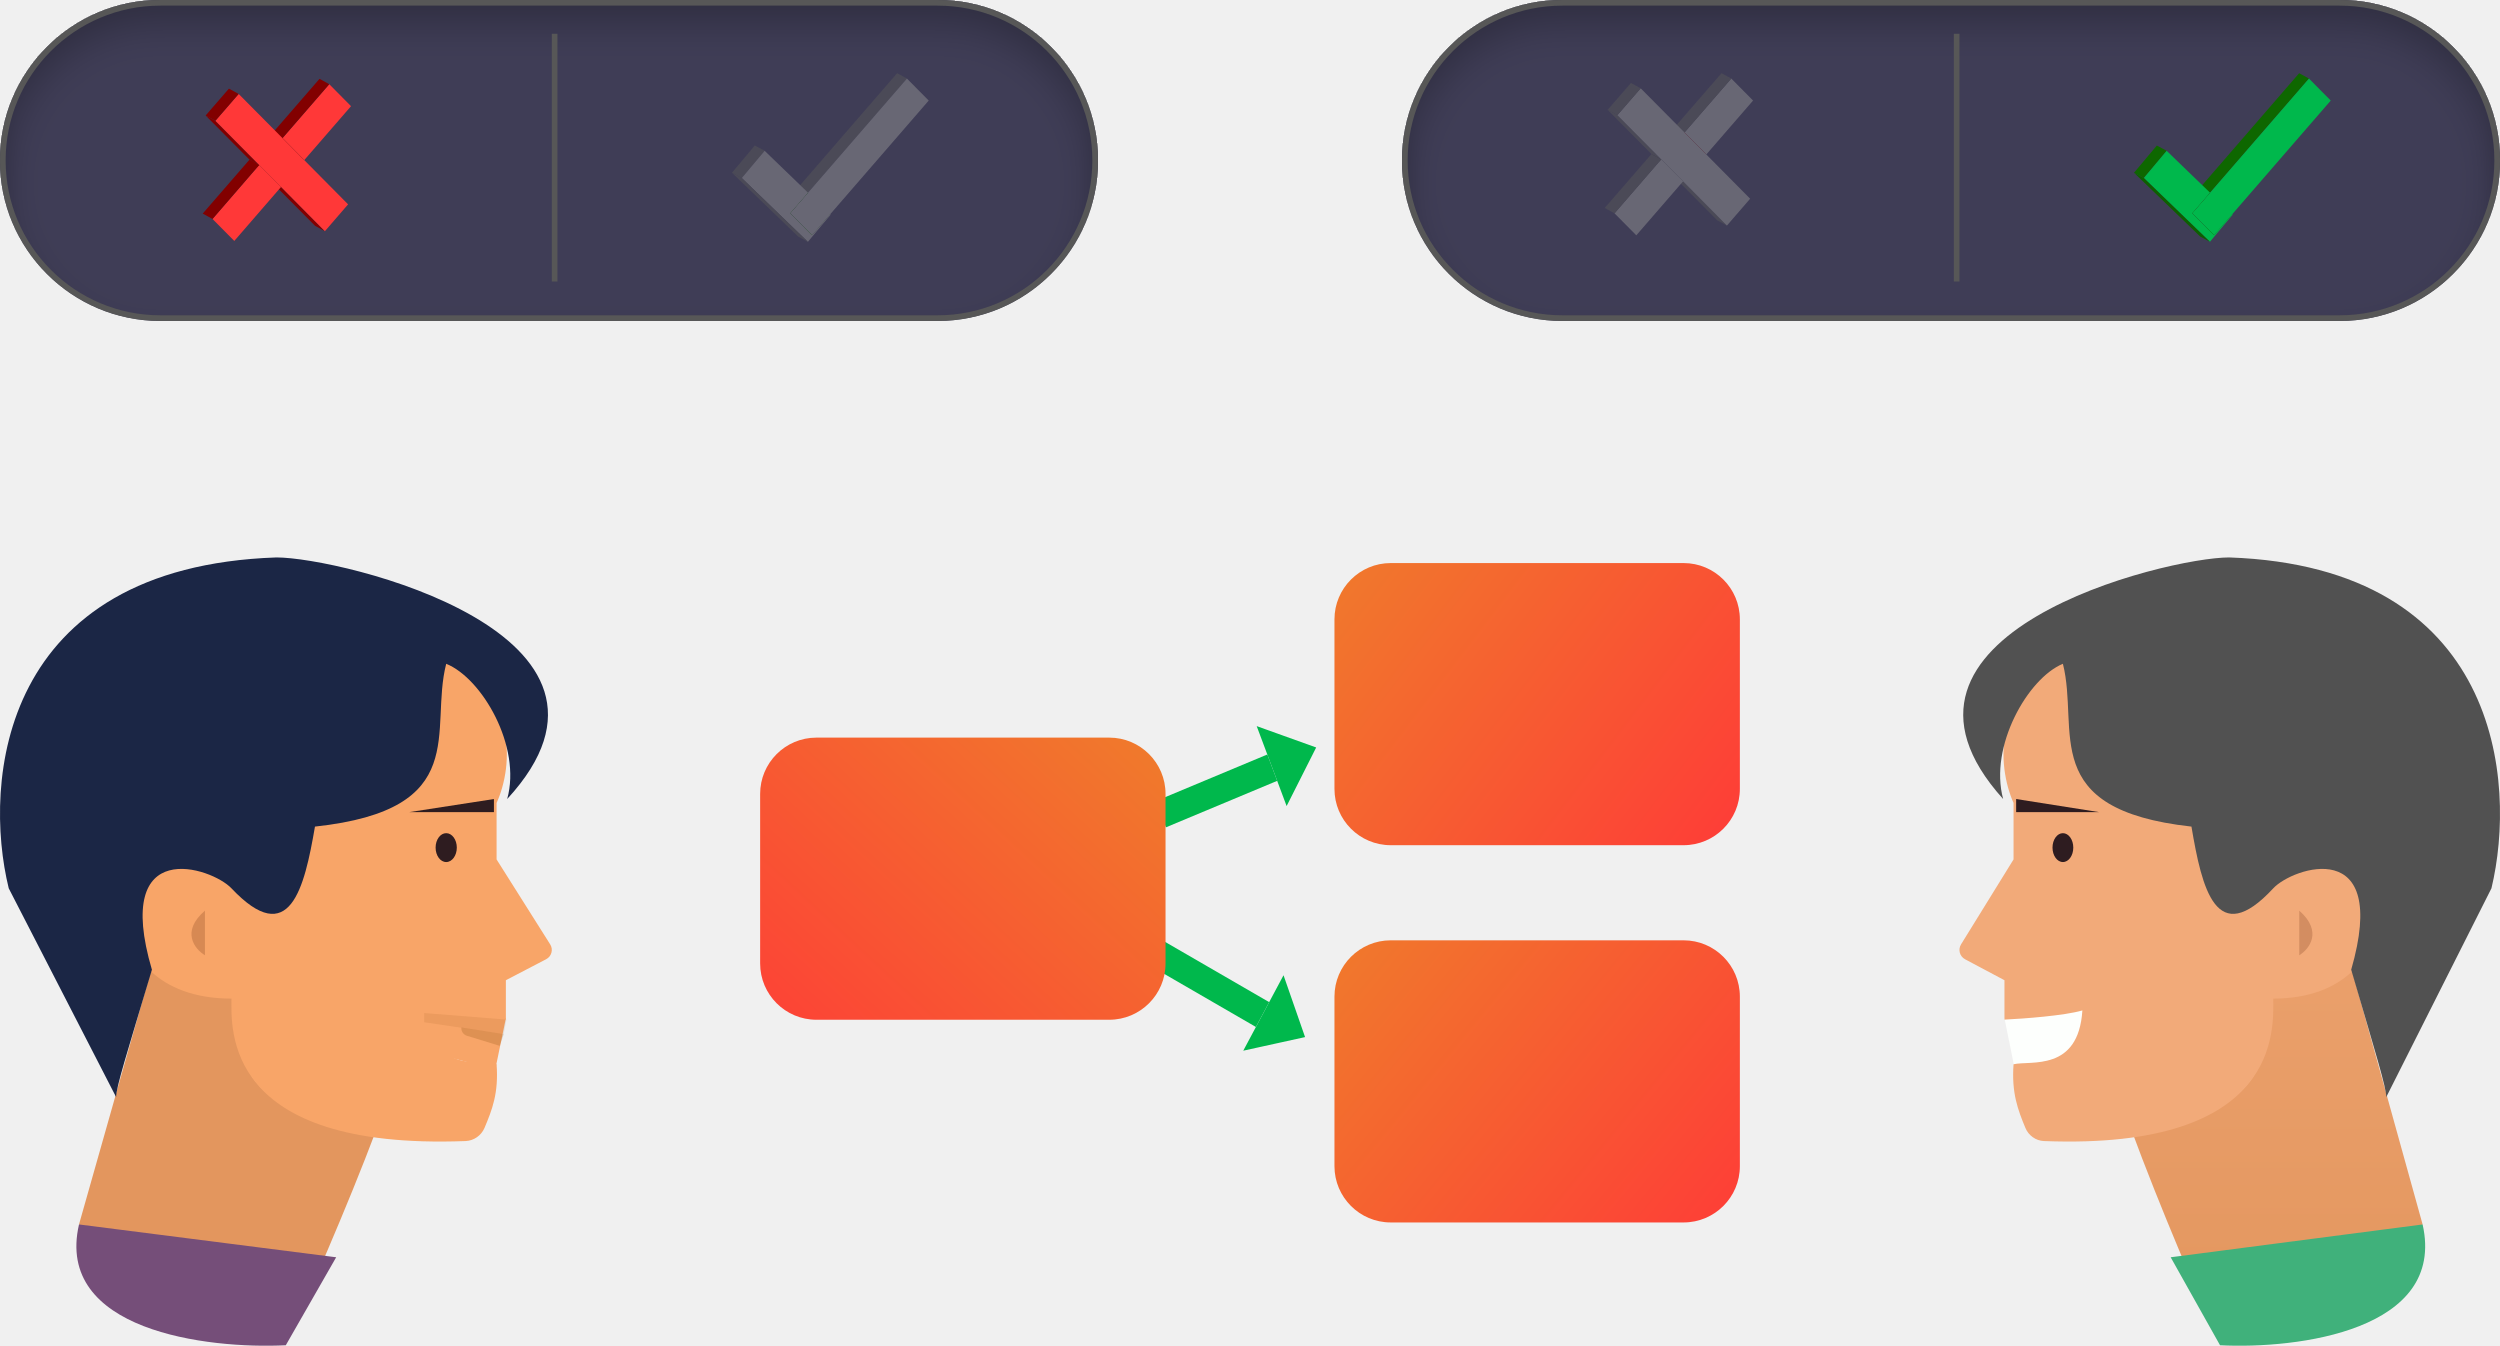
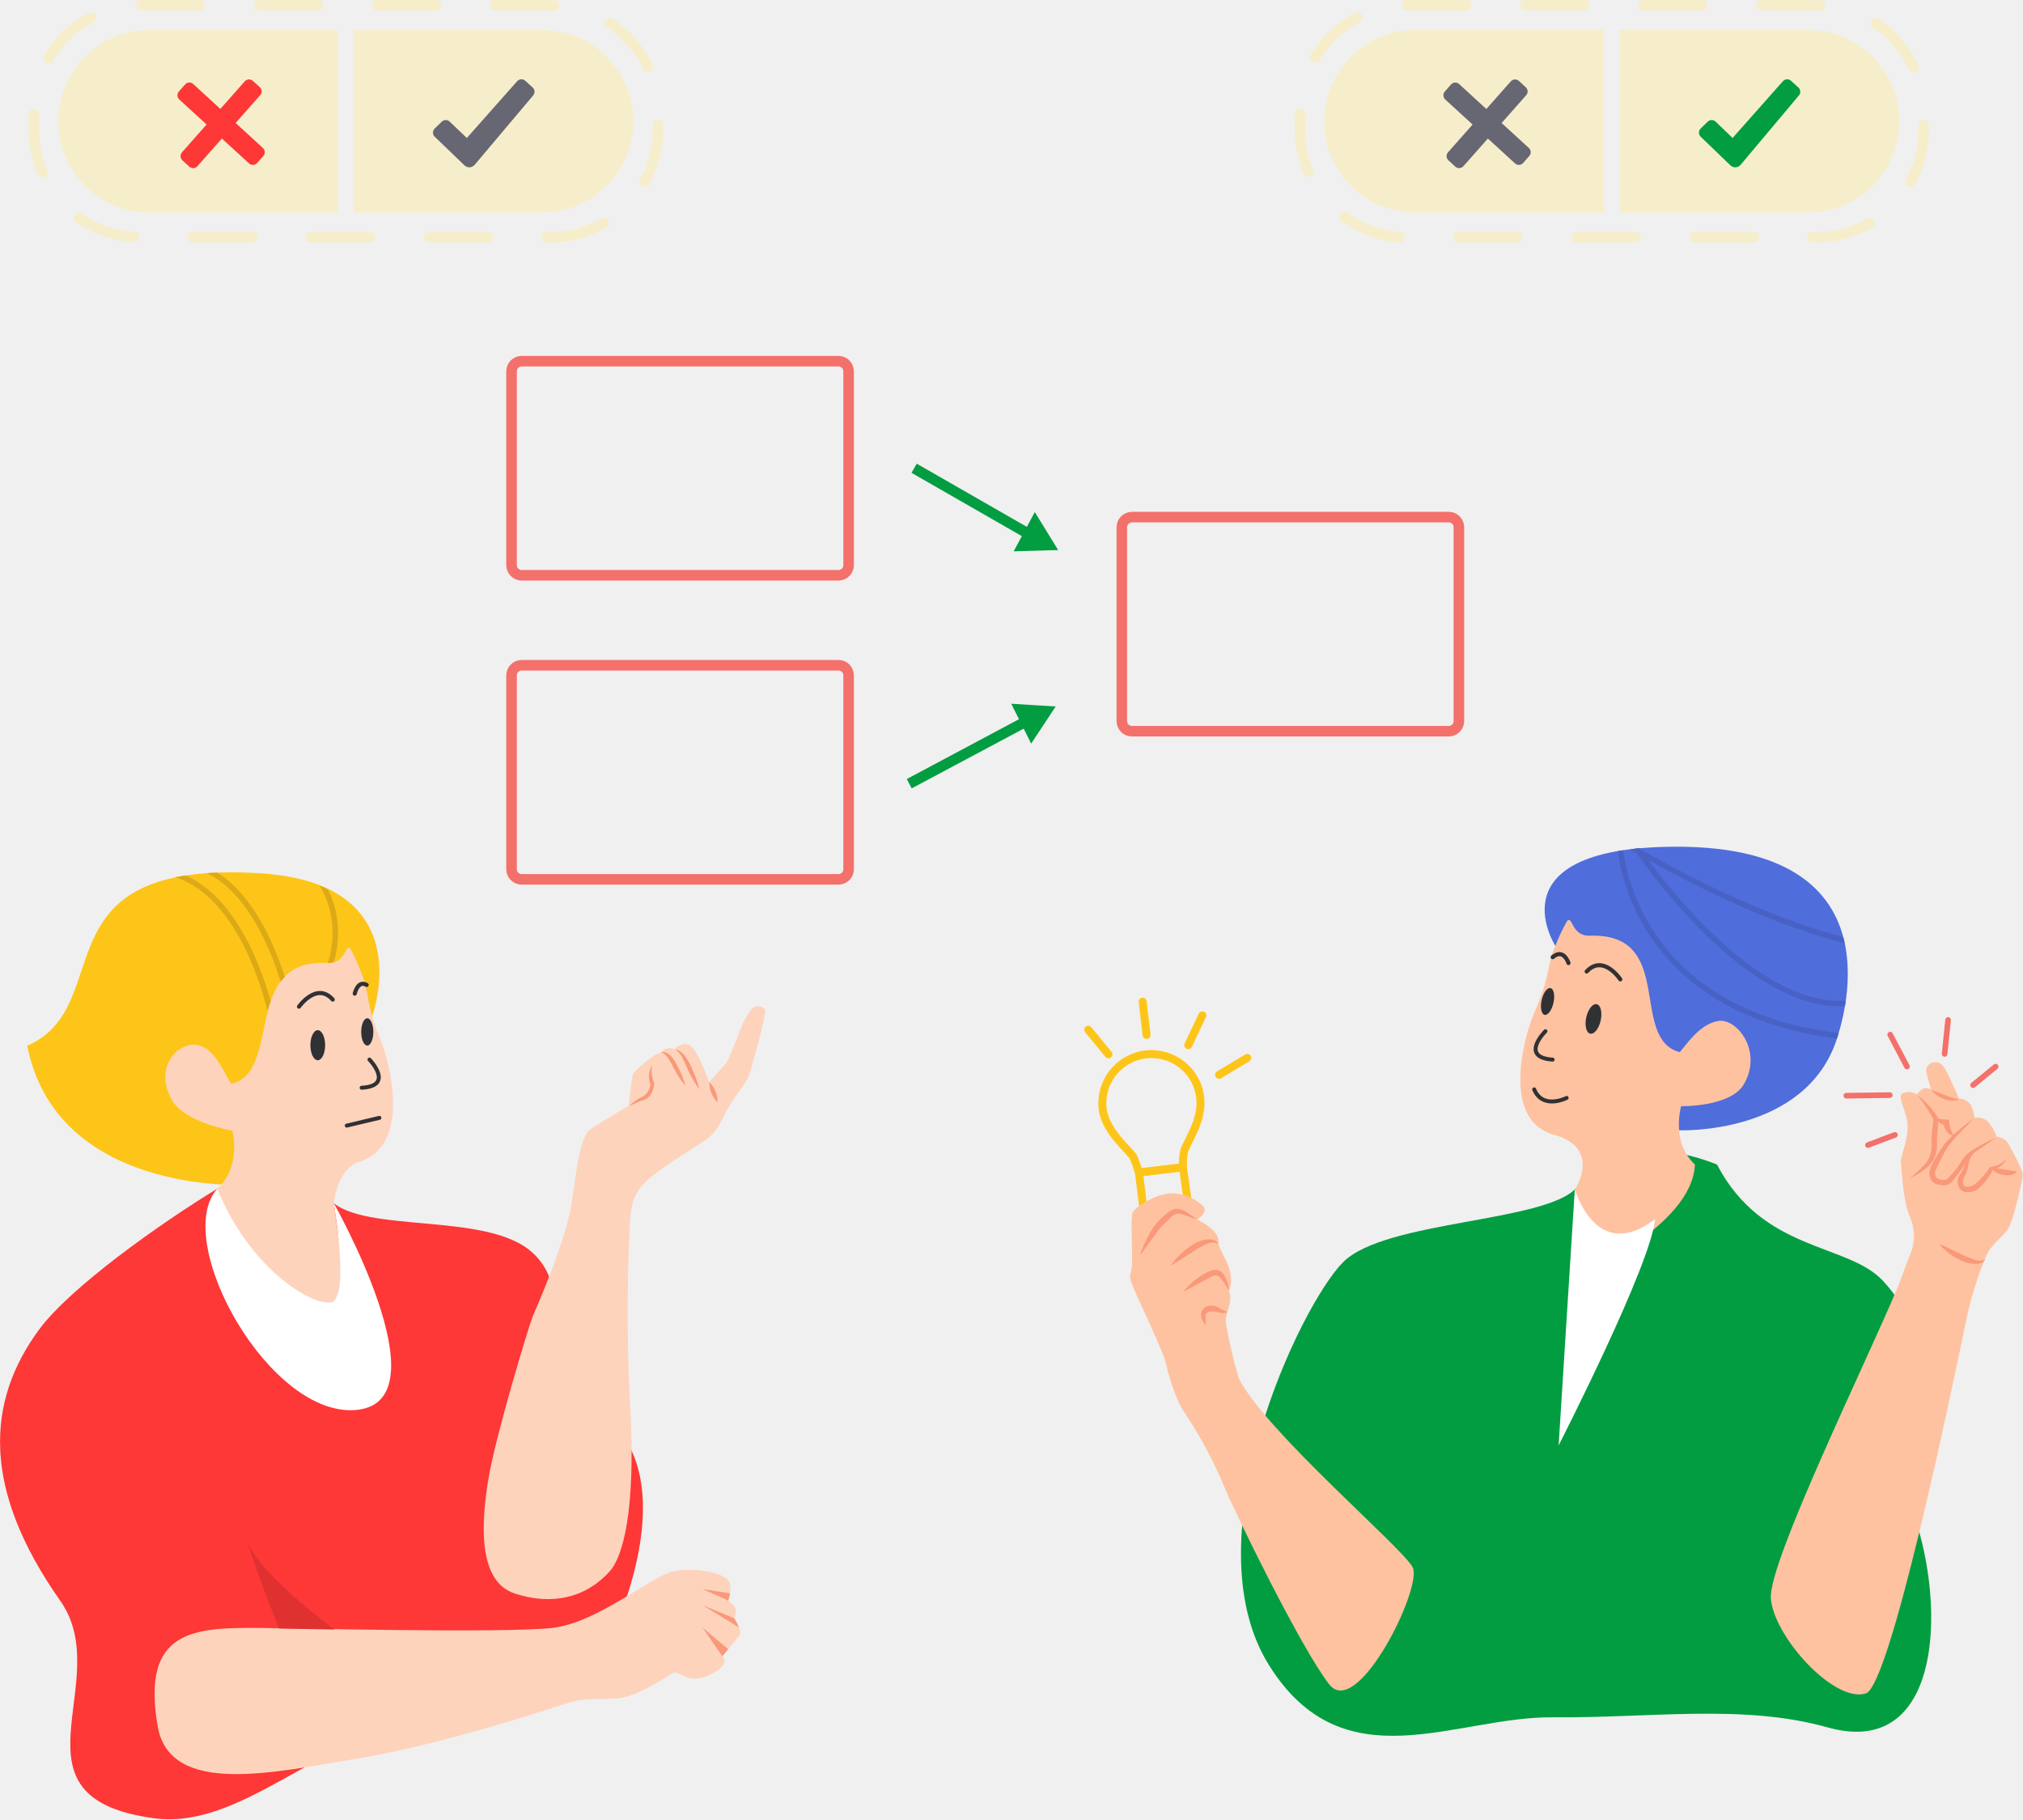
- <svg xmlns="http://www.w3.org/2000/svg" width="444" height="239" viewBox="0 0 444 239" fill="none">
-   <path d="M74.067 177.819L89.841 180.85L87.958 189.945L74.067 186.272V177.819Z" fill="#F8A568" />
-   <path d="M27.45 170.123L14.03 217.461L51.229 237.749C54.211 231.297 61.541 214.756 67.004 200.205C39.457 198.34 42.282 183.882 42.047 176.42C37.715 174.368 30.511 171.367 27.45 170.123Z" fill="#E3965E" />
-   <path d="M41.106 177.352C27.545 177.352 23.056 168.957 22.506 164.76C0.469 142.187 21.8 123.951 35.22 117.655C41.655 114.313 58.764 109.214 75.715 115.557C92.667 121.899 91.097 136.233 88.194 142.607V152.634L97.713 167.72C98.294 168.64 97.963 169.854 96.993 170.36L89.842 174.088V181.083C86.467 180.928 78.917 180.384 75.715 179.451C76.422 190.411 85.133 188.312 88.194 189.012C88.578 194.152 87.394 197.116 86.049 200.315C85.481 201.664 84.154 202.597 82.679 202.653C39.517 204.291 41.106 182.618 41.106 177.352Z" fill="#F8A568" />
-   <path d="M87.722 141.907L72.654 144.239H87.722V141.907Z" fill="#2E1C20" />
-   <path d="M1.551 157.764L20.622 194.842C20.622 193.132 22.458 187.333 26.979 172.222C19.916 148.203 37.574 154.033 41.105 157.764C51.465 168.724 54.054 157.764 55.938 146.804C83.955 143.773 76.186 129.781 79.246 117.889C85.603 120.454 92.666 132.58 90.077 141.907C117.152 112.525 60.411 99 49.11 99C-0.05 100.679 -3.079 138.876 1.551 157.764Z" fill="#1B2645" />
-   <path d="M59.704 223.291L14.03 217.461C9.698 236.303 36.71 239.615 50.758 238.915L59.704 223.291Z" fill="#754E79" />
-   <path d="M81.13 150.535C81.13 151.952 80.287 153.1 79.246 153.1C78.206 153.1 77.363 151.952 77.363 150.535C77.363 149.119 78.206 147.97 79.246 147.97C80.287 147.97 81.13 149.119 81.13 150.535Z" fill="#2E1C20" />
-   <path d="M36.396 169.657C34.591 168.569 32.064 165.46 36.396 161.729V169.657Z" fill="#551B00" fill-opacity="0.2" />
-   <path d="M75.341 179.917L89.938 181.083L89.467 183.649L75.341 181.55V179.917Z" fill="#7A4400" fill-opacity="0.1" />
-   <path d="M81.933 182.483L89.467 183.649L88.76 185.747L82.927 183.954C82.336 183.772 81.933 183.231 81.933 182.618V182.483Z" fill="#7A4400" fill-opacity="0.2" />
-   <line y1="-2.5" x2="21.425" y2="-2.5" transform="matrix(0.922675 -0.385578 -0.350682 -0.936494 205.308 142.256)" stroke="#00B84C" stroke-width="5" />
-   <path d="M228.572 141.91L233.053 133.031L224.035 129.793L228.572 141.91Z" fill="#00B84C" stroke="#00B84C" />
-   <line y1="-2.5" x2="21.377" y2="-2.5" transform="matrix(0.865437 0.501018 0.470902 -0.882186 206.904 167.27)" stroke="#00B84C" stroke-width="5" />
-   <path d="M221.753 185.883L231.122 183.821L227.858 174.447L221.753 185.883Z" fill="#00B84C" stroke="#00B84C" />
-   <rect width="72" height="50.108" rx="10" transform="matrix(-1 0 0 1 309 167)" fill="url(#paint0_linear_905_2668)" />
-   <rect width="72" height="50.108" rx="10" transform="matrix(-1 0 0 1 207 131)" fill="url(#paint1_linear_905_2668)" />
-   <rect width="72" height="50.108" rx="10" transform="matrix(-1 0 0 1 309 100)" fill="url(#paint2_linear_905_2668)" />
-   <path d="M371.444 177.819L355.992 180.85L357.837 189.945L371.444 186.272V177.819Z" fill="#FDFFFD" />
-   <path d="M417.11 170.123L430.256 217.461L393.816 237.749C390.895 231.297 383.714 214.756 378.364 200.205C405.348 198.34 402.58 183.882 402.811 176.42C407.055 174.368 414.112 171.367 417.11 170.123Z" fill="url(#paint3_linear_905_2668)" />
-   <path d="M403.733 177.352C417.018 177.352 421.415 168.957 421.953 164.76C443.541 142.187 422.645 123.951 409.499 117.655C403.195 114.313 386.436 109.214 369.83 115.557C353.224 121.899 354.762 136.233 357.606 142.607V152.634L348.281 167.72C347.712 168.64 348.037 169.854 348.986 170.36L355.992 174.088V181.083C359.298 180.928 366.693 180.384 369.83 179.451C369.138 190.411 360.604 188.312 357.606 189.012C357.23 194.152 358.39 197.116 359.707 200.315C360.263 201.664 361.564 202.597 363.009 202.653C405.289 204.291 403.733 182.618 403.733 177.352Z" fill="#F2AA79" />
-   <path d="M358.068 141.907L372.828 144.239H358.068V141.907Z" fill="#2E1C20" />
-   <path d="M442.48 157.764L423.799 194.842C423.799 193.132 422 187.333 417.572 172.222C424.491 148.203 407.193 154.033 403.733 157.764C393.585 168.724 391.048 157.764 389.203 146.804C361.758 143.773 369.369 129.781 366.371 117.889C360.143 120.454 353.224 132.58 355.761 141.907C329.238 112.525 384.822 99 395.892 99C444.049 100.679 447.016 138.876 442.48 157.764Z" fill="#515151" />
-   <path d="M385.513 223.291L430.256 217.461C434.5 236.303 408.039 239.615 394.277 238.915L385.513 223.291Z" fill="#40B17B" />
-   <path d="M364.525 150.535C364.525 151.952 365.352 153.1 366.371 153.1C367.39 153.1 368.216 151.952 368.216 150.535C368.216 149.119 367.39 147.97 366.371 147.97C365.352 147.97 364.525 149.119 364.525 150.535Z" fill="#2E1C20" />
-   <path d="M408.346 169.657C410.114 168.569 412.59 165.46 408.346 161.729V169.657Z" fill="#551B00" fill-opacity="0.2" />
-   <g filter="url(#filter0_i_905_2668)">
-     <rect x="249" width="195" height="57" rx="28.5" fill="#3F3D56" />
+ <svg xmlns="http://www.w3.org/2000/svg" viewBox="0 0 383.76 345.08">
+   <defs>
+     <style>.cls-1,.cls-10,.cls-14,.cls-15,.cls-19,.cls-2,.cls-21,.cls-22,.cls-23,.cls-26,.cls-27,.cls-28,.cls-29,.cls-3,.cls-8{fill:none;}.cls-2,.cls-27{stroke:#f4706b;}.cls-10,.cls-14,.cls-15,.cls-19,.cls-2,.cls-21,.cls-22,.cls-23,.cls-26,.cls-27,.cls-28,.cls-29,.cls-3,.cls-8{stroke-miterlimit:10;}.cls-2,.cls-22,.cls-23,.cls-3{stroke-width:2px;}.cls-3{stroke:#029d41;}.cls-4{fill:#029d41;}.cls-5{fill:#4f6ddb;}.cls-6{fill:#fec2a0;}.cls-7{fill:#fff;}.cls-10,.cls-14,.cls-15,.cls-8{stroke:#303134;}.cls-10,.cls-14,.cls-15,.cls-22,.cls-23,.cls-27,.cls-29,.cls-8{stroke-linecap:round;}.cls-8{stroke-width:0.75px;}.cls-9{fill:#303134;}.cls-10{stroke-width:0.78px;}.cls-11{fill:#fe3737;}.cls-12{fill:#fec519;}.cls-13{fill:#fed3bc;}.cls-14{stroke-width:0.75px;}.cls-15{stroke-width:0.78px;}.cls-16{fill:#f99979;}.cls-17{fill:#e03131;}.cls-18{clip-path:url(#clip-path);}.cls-19{stroke:#dbaa16;}.cls-19,.cls-21{stroke-width:1.04px;}.cls-20{clip-path:url(#clip-path-2);}.cls-21{stroke:#4762c4;}.cls-22,.cls-23{stroke:#f6eeca;}.cls-22{stroke-dasharray:11.2;}.cls-23{stroke-dasharray:11.2;}.cls-24{fill:#f6eeca;}.cls-25{fill:#676673;}.cls-26{stroke:#4f6ddb;stroke-width:0.41px;}.cls-27{stroke-width:1.07px;}.cls-28,.cls-29{stroke:#fec519;stroke-width:1.51px;}</style>
+     <clipPath id="clip-path" transform="translate(-25.33 -25.83)">
+       <path class="cls-1" d="M95.8,219s8.07-20.67-13.23-26.28a42.83,42.83,0,0,0-7.88-1.24,66.29,66.29,0,0,0-12.14.16c-4.23.45-8,1.3-10.82,2.95C36,203.81,40.2,226.78,27,232.55c.75,14.7,26,37.92,37.55,35.46-4.2-7.47,1.95-15.44,2-16.68l4.62-.77s2.21-32.81,7.62-38.79c3.9-4.31,8.93-2.26,11-4S95.8,219,95.8,219Z" />
+     </clipPath>
+     <clipPath id="clip-path-2" transform="translate(-25.33 -25.83)">
+       <path class="cls-1" d="M320.38,205.25S309,187.66,340.12,186.5c43.21-1.61,36.28,28.25,33.71,36.26-5.92,18.48-30,17.47-30,17.47Z" />
+     </clipPath>
+   </defs>
+   <g id="Слой_5" data-name="Слой 5">
+     <rect class="cls-2" x="212.81" y="98.09" width="63.94" height="40.61" rx="1.92" ry="1.92" />
+     <rect class="cls-2" x="97.04" y="68.51" width="63.94" height="40.61" rx="1.92" ry="1.92" />
+     <line class="cls-3" x1="173.41" y1="88.82" x2="197.89" y2="102.87" />
+     <polygon class="cls-4" points="194.29 100.86 196.3 97.14 198.52 100.74 200.73 104.34 196.51 104.46 192.29 104.58 194.29 100.86" />
+     <line class="cls-3" x1="172.48" y1="148.66" x2="197.38" y2="135.38" />
+     <polygon class="cls-4" points="193.72 137.27 195.61 141.05 197.94 137.53 200.27 134 196.05 133.75 191.83 133.49 193.72 137.27" />
+     <rect class="cls-2" x="97.04" y="126.19" width="63.94" height="40.61" rx="1.92" ry="1.92" />
+     <path class="cls-4" d="M280.12,265.24c8-8,38.72-7.5,44.34-14.21,0,0,7-12,26.57-4.32,8.75,16.71,24.72,14.85,31.47,22.05,11.75,12.55-1.92,18.74,6.51,46.3,5.47,17.87,3.78,44.29-17,38.43-16-4.5-33.63-1.74-52.15-1.91s-39.7,12.74-53.82-9.92C251,317.56,271.93,273.47,280.12,265.24Z" transform="translate(-25.33 -25.83)" />
+     <path class="cls-5" d="M320.38,205.25S309,187.66,340.12,186.5c43.21-1.61,36.28,28.25,33.71,36.26-5.92,18.48-30,17.47-30,17.47Z" transform="translate(-25.33 -25.83)" />
+     <path class="cls-6" d="M316.29,218.14c3.45-7.84,2.37-9.12,4.09-12.89a32.34,32.34,0,0,1,2.25-4.75c1.09-1,.75,2.94,4.3,2.82,16.41-.54,7.32,19.5,17.05,22.09,1.14-1.25,3.67-5.31,7.31-5.92,3.5-.58,8.49,5.72,4.86,12-2.54,4.36-11.91,4.17-11.91,4.17s-2,6.81,2.61,11.06c-.48,11.78-22.23,21.07-22.23,21.07l-.53-16.32s5.22-7.87-4-10.4C309.65,238.16,314.89,221.31,316.29,218.14Z" transform="translate(-25.33 -25.83)" />
+     <path class="cls-7" d="M339.27,257.09C338.69,265.4,321,300,321,300l3.07-48.6S328.07,265.67,339.27,257.09Z" transform="translate(-25.33 -25.83)" />
+     <path class="cls-8" d="M318.5,221.44s-5,4.94,1.36,5.39" transform="translate(-25.33 -25.83)" />
+     <path class="cls-8" d="M322.52,234.09s-4.52,2.32-6.16-1.62" transform="translate(-25.33 -25.83)" />
+     <ellipse class="cls-9" cx="327.59" cy="219.09" rx="2.86" ry="1.4" transform="translate(17.67 465.88) rotate(-77.54)" />
+     <ellipse class="cls-9" cx="318.89" cy="215.78" rx="2.6" ry="1.15" transform="translate(14.07 454.79) rotate(-77.54)" />
+     <path class="cls-10" d="M332.7,211.6s-3.24-4.86-6.38-1.49" transform="translate(-25.33 -25.83)" />
+     <path class="cls-10" d="M322.87,208.51s-.91-2.9-3-1.12" transform="translate(-25.33 -25.83)" />
+     <path class="cls-11" d="M125.69,262.89c-8.87-7-31.13-3.21-37.48-9.2,0,0-3.18-12.2-21.68-2.37C55.56,258,38.62,270.07,32.77,278c-10.19,13.8-10.85,30.4,4,51.49,10.73,15.25-11.43,37.41,17.89,41.25,16.41,2.15,31.45-15.62,49.77-17.93s36.36-15.53,36.36-15.53,14.48-28.63.24-42S134.76,270.1,125.69,262.89Z" transform="translate(-25.33 -25.83)" />
+     <path class="cls-12" d="M95.8,219s9.9-25.62-21.11-27.52c-43.06-2.64-26.63,25.05-44.19,32.71,5.5,28,40.65,26.38,40.65,26.38Z" transform="translate(-25.33 -25.83)" />
+     <path class="cls-13" d="M97.71,223.58c-3.25-7.9-2.15-9.16-3.78-13a32.26,32.26,0,0,0-2.13-4.79c-1.06-1-.82,2.91-4.36,2.71-16.36-.93-8.44,20.57-18.21,22.92-1.1-1.28-2.86-6.68-6.48-7.37-3.47-.67-8.33,4-4.86,10.35,2.43,4.41,11.52,5.9,11.52,5.9s1.82,6.84-2.87,11c.2,11.76,25.4,26.68,25.4,26.68l-3.31-24s.72-6.47,4.76-7.73C103.68,243.11,99,226.78,97.71,223.58Z" transform="translate(-25.33 -25.83)" />
+     <path class="cls-7" d="M66.54,251.32c-8.79,9.93,10.09,43.86,26.65,41.93S88.62,254,88.62,254s3.25,18.47-.62,18.9S72.69,266.38,66.54,251.32Z" transform="translate(-25.33 -25.83)" />
+     <path class="cls-14" d="M95.42,226.82s4.84,5-1.49,5.34" transform="translate(-25.33 -25.83)" />
+     <line class="cls-14" x1="65.78" y1="213.51" x2="71.97" y2="212.04" />
+     <ellipse class="cls-9" cx="60.28" cy="198.26" rx="1.4" ry="2.85" />
+     <ellipse class="cls-9" cx="69.67" cy="195.74" rx="1.15" ry="2.59" />
+     <path class="cls-15" d="M82.05,216.78s3.34-4.77,6.4-1.34" transform="translate(-25.33 -25.83)" />
+     <path class="cls-15" d="M92.62,214.31s.58-2.63,2.26-1.65" transform="translate(-25.33 -25.83)" />
+     <path class="cls-13" d="M55.24,353.27c2.33,13.51,22.5,8.65,37.94,6.13S129,350.19,132.6,349s5.72-.74,9.8-1,10.61-5,10.91-5,2.15,1.19,3.59,1.26a7.44,7.44,0,0,0,4.87-1.86c1.86-1.41.59-2.38.59-2.38s2.67-3.27,3.27-4-1-3.25-1-3.25l.3-1.11c.3-1.11-1.48-2.23-1.48-2.23s1-2.52,0-3.86-5.64-2.38-9.95-1.78-14.4,9.8-23.46,10.84-51.76,0-55.23,0C62.12,334.53,52.07,334.89,55.24,353.27Z" transform="translate(-25.33 -25.83)" />
+     <polygon class="cls-16" points="137.03 314.19 133.24 308.7 138.14 312.83 137.03 314.19" />
+     <polygon class="cls-16" points="139.33 306.99 133.24 304.46 140.17 308.7 139.33 306.99" />
+     <path class="cls-16" d="M163.47,329.48c-.45-.3-4.9-2.23-4.9-2.23l5.28.83Z" transform="translate(-25.33 -25.83)" />
+     <path class="cls-17" d="M88.78,334.93s-14-10.14-16.62-16.86c3,9.19,6.12,16.67,6.12,16.67Z" transform="translate(-25.33 -25.83)" />
+     <g class="cls-18">
+       <path class="cls-19" d="M79.49,213.43S72,183.21,53.5,191.2" transform="translate(-25.33 -25.83)" />
+       <path class="cls-19" d="M80.47,187.11s13.36,8.53,6.54,24.36" transform="translate(-25.33 -25.83)" />
+       <path class="cls-19" d="M77.32,221.57c.35-.3-5.68-34-26.69-30.38" transform="translate(-25.33 -25.83)" />
+     </g>
+     <g class="cls-20">
+       <path class="cls-21" d="M332.7,182.25s26.91,43.25,49.54,32.13" transform="translate(-25.33 -25.83)" />
+       <path class="cls-21" d="M329.51,183.25s25.89,17,50.19,22" transform="translate(-25.33 -25.83)" />
+       <path class="cls-21" d="M342.25,180l-9.55,6.44s1.51,31.87,43.15,36.09" transform="translate(-25.33 -25.83)" />
+     </g>
  </g>
-   <rect x="249.5" y="0.5" width="194" height="56" rx="28" stroke="#575757" />
-   <g opacity="0.5">
-     <path d="M297.173 31.262L298.915 32.203L306.7 40.062L304.957 39.109L297.173 31.262Z" fill="#575757" />
-     <path d="M303.037 27.434L299.17 23.53L307.476 13.954L311.342 17.858L303.037 27.434Z" fill="#929292" />
-     <path d="M297.427 22.589L299.169 23.53L303.036 27.434L301.306 26.493L297.427 22.589Z" fill="#800000" />
-     <path d="M305.745 13L307.475 13.954L299.169 23.53L297.427 22.589L305.745 13Z" fill="#575757" />
-     <path d="M293.306 27.358L295.035 28.299L298.915 32.203L297.172 31.262L293.306 27.358Z" fill="#28282A" />
-     <path d="M298.914 32.203L290.609 41.792L286.742 37.888L295.035 28.299L298.914 32.203Z" fill="#929292" />
-     <path d="M285.521 19.511L287.251 20.453L295.035 28.299L293.306 27.358L285.521 19.511Z" fill="#575757" />
-     <path d="M293.306 27.358L295.035 28.299L286.743 37.888L285 36.934L293.306 27.358Z" fill="#575757" />
-     <path d="M295.036 28.299L287.252 20.452L291.386 15.684L299.17 23.53L303.036 27.434L310.821 35.293L306.7 40.062L298.915 32.203L295.036 28.299Z" fill="#929292" />
-     <path d="M289.655 14.742L291.385 15.683L287.251 20.452L285.521 19.511L289.655 14.742Z" fill="#575757" />
+   <g id="Слой_1" data-name="Слой 1">
+     <rect class="cls-22" x="246.6" y="1" width="118.31" height="44.01" rx="20.32" ry="20.32" />
+     <rect class="cls-23" x="6.41" y="1" width="118.38" height="44.01" rx="20.33" ry="20.33" />
+     <path class="cls-24" d="M329.61,31.53H293.85a17.31,17.31,0,0,0-17.31,17.31h0a17.31,17.31,0,0,0,17.31,17.31h35.76Z" transform="translate(-25.33 -25.83)" />
+     <path class="cls-24" d="M368.32,31.53H332.56V66.15h35.76a17.31,17.31,0,0,0,17.31-17.31h0A17.31,17.31,0,0,0,368.32,31.53Z" transform="translate(-25.33 -25.83)" />
+     <path class="cls-4" d="M347.94,50.21l1.35-1.31a1.08,1.08,0,0,1,1.49,0L354,52l9.55-10.77a1.08,1.08,0,0,1,1.53-.08l1.41,1.28a1.08,1.08,0,0,1,.1,1.49L355.52,57.1a1.33,1.33,0,0,1-1.93.1l-5.65-5.44A1.08,1.08,0,0,1,347.94,50.21Z" transform="translate(-25.33 -25.83)" />
+     <path class="cls-25" d="M301.4,57.44l-1.31-1.2a1.08,1.08,0,0,1-.08-1.51l11.92-13.47a1.08,1.08,0,0,1,1.53-.08l1.31,1.2a1.08,1.08,0,0,1,.08,1.51L302.93,57.36A1.08,1.08,0,0,1,301.4,57.44Z" transform="translate(-25.33 -25.83)" />
+     <path class="cls-25" d="M315.44,55.41l-1.18,1.34a1.08,1.08,0,0,1-1.53.08L299.49,44.7a1.08,1.08,0,0,1-.08-1.51l1.18-1.34a1.08,1.08,0,0,1,1.53-.08l13.23,12.13A1.08,1.08,0,0,1,315.44,55.41Z" transform="translate(-25.33 -25.83)" />
+     <path class="cls-24" d="M89.46,31.53H53.7A17.31,17.31,0,0,0,36.39,48.84h0A17.31,17.31,0,0,0,53.7,66.15H89.46Z" transform="translate(-25.33 -25.83)" />
+     <path class="cls-24" d="M128.16,31.53H92.41V66.15h35.76a17.31,17.31,0,0,0,17.31-17.31h0A17.31,17.31,0,0,0,128.16,31.53Z" transform="translate(-25.33 -25.83)" />
+     <path class="cls-25" d="M107.79,50.21l1.35-1.31a1.08,1.08,0,0,1,1.49,0L113.89,52l9.55-10.77a1.08,1.08,0,0,1,1.53-.08l1.41,1.28a1.08,1.08,0,0,1,.1,1.49L115.37,57.1a1.33,1.33,0,0,1-1.93.1l-5.65-5.44A1.08,1.08,0,0,1,107.79,50.21Z" transform="translate(-25.33 -25.83)" />
+     <path class="cls-11" d="M61.24,57.44l-1.31-1.2a1.08,1.08,0,0,1-.08-1.51L71.77,41.25a1.08,1.08,0,0,1,1.53-.08l1.31,1.2a1.08,1.08,0,0,1,.08,1.51L62.78,57.36A1.08,1.08,0,0,1,61.24,57.44Z" transform="translate(-25.33 -25.83)" />
+     <path class="cls-11" d="M75.29,55.41,74.1,56.75a1.08,1.08,0,0,1-1.53.08L59.34,44.7a1.08,1.08,0,0,1-.08-1.51l1.18-1.34A1.08,1.08,0,0,1,62,41.78L75.21,53.91A1.08,1.08,0,0,1,75.29,55.41Z" transform="translate(-25.33 -25.83)" />
+     <path class="cls-26" d="M146.47,230.22c.15.11,2.51,2.13,2.51,2.13" transform="translate(-25.33 -25.83)" />
+     <path class="cls-13" d="M170.43,217.26c-.48-.54-1.77-1.1-2.91.42a20.84,20.84,0,0,0-2.28,4.83c-.62,1.5-1.67,4.2-2,4.74s-3.4,3.83-3.4,3.83S157.6,224.56,156,224a2.41,2.41,0,0,0-2.62.85,2.3,2.3,0,0,0-2.77.68c-1.57.35-5,3.51-5.21,4.06s-.83,6-.83,6c-2.41,1.39-5.66,3.41-7.07,4.32-2.15,1.39-2.69,7.11-3.75,14.23s-6.84,20.13-7.39,21.47c-.72,1.75-7.08,22.74-8.4,30.87s-2.08,19.27,5,21.61,13.56.82,18.07-4.24c2.4-2.7,4.92-11.25,3.87-30.66a341.62,341.62,0,0,1-.07-35.37c.28-3.37.39-5.67,3.88-8.62s9.68-6.32,11.27-7.76,2-2.74,3.33-5.17,3.75-5.19,4.14-6.5S170.91,217.81,170.43,217.26Z" transform="translate(-25.33 -25.83)" />
+     <path class="cls-16" d="M144.61,235.61a15.53,15.53,0,0,1,1.3-1,8,8,0,0,1,1.43-.82,3.1,3.1,0,0,0,1.39-2.36l0,.21a4.3,4.3,0,0,1-.28-2,4.4,4.4,0,0,1,.58-1.83,6,6,0,0,0,.41,3.49l0,.09v.12a4.64,4.64,0,0,1-.5,1.68,2.61,2.61,0,0,1-1.36,1.24c-.52.16-1,.37-1.49.57S145.13,235.43,144.61,235.61Z" transform="translate(-25.33 -25.83)" />
+     <path class="cls-16" d="M150.65,225.52a1.08,1.08,0,0,1,1.09,0,2.89,2.89,0,0,1,.9.67,7.79,7.79,0,0,1,1.18,1.78,18.72,18.72,0,0,1,1.58,3.88,18.79,18.79,0,0,1-2.3-3.48,18.61,18.61,0,0,0-1-1.77,3.52,3.52,0,0,0-.61-.73A1,1,0,0,0,150.65,225.52Z" transform="translate(-25.33 -25.83)" />
+     <path class="cls-16" d="M153.42,224.84a3.31,3.31,0,0,1,1.9,1.37,11.43,11.43,0,0,1,1.14,2,22.58,22.58,0,0,1,1.56,4.31,22.57,22.57,0,0,1-2.31-4c-.32-.7-.59-1.39-.93-2A4.77,4.77,0,0,0,153.42,224.84Z" transform="translate(-25.33 -25.83)" />
+     <path class="cls-16" d="M159.88,231.08a5,5,0,0,1,1.17,1.77,5,5,0,0,1,.41,2.09,5,5,0,0,1-1.17-1.77A5,5,0,0,1,159.88,231.08Z" transform="translate(-25.33 -25.83)" />
  </g>
-   <path d="M391.465 40.838L394.708 37.086L396.451 38.04L393.207 41.792L391.465 40.838Z" fill="#0E6700" />
-   <path d="M390.765 33.284L408.33 13L410.072 13.954L392.507 34.225L390.765 33.284Z" fill="#0E6700" />
-   <path d="M413.94 17.858L396.451 38.04L393.207 41.792L389.341 37.875L392.508 34.225L410.073 13.954L412.006 15.912L413.94 17.858Z" fill="#00B84C" />
-   <path d="M391.465 40.838L387.599 36.934L389.341 37.875L393.208 41.792L391.465 40.838Z" fill="#0D6000" />
-   <path d="M387.599 36.934L390.766 33.284L392.508 34.225L389.341 37.875L387.599 36.934Z" fill="#0E6700" />
-   <path d="M379 30.677L383.057 25.844L384.8 26.785L380.743 31.618L379 30.677Z" fill="#0E6700" />
-   <path d="M392.507 34.225L389.34 37.875L393.207 41.792L396.45 38.04L396.527 38.117L394.504 40.52L392.482 42.949L380.742 31.618L384.8 26.785L392.507 34.225Z" fill="#00B84C" />
-   <path d="M390.74 41.995L379 30.677L380.743 31.618L392.482 42.949L390.74 41.995Z" fill="#0D6000" />
-   <line x1="347.5" y1="6" x2="347.5" y2="50" stroke="#575757" />
-   <g filter="url(#filter1_i_905_2668)">
-     <rect width="195" height="57" rx="28.5" fill="#3F3D56" />
+   <g id="Слой_4" data-name="Слой 4">
+     <line class="cls-27" x1="359.47" y1="215.27" x2="354.35" y2="217.2" />
+     <line class="cls-27" x1="358.49" y1="207.73" x2="350.25" y2="207.84" />
+     <line class="cls-27" x1="361.75" y1="202.31" x2="358.57" y2="196.26" />
+     <line class="cls-27" x1="369.55" y1="193.47" x2="368.89" y2="199.92" />
+     <line class="cls-27" x1="378.57" y1="202.33" x2="374.29" y2="205.83" />
+     <path class="cls-6" d="M361.26,329c-.47-6.88,18.14-44.83,24.06-59,.51-1.22,1.38-3.75,2.23-5.93a8.91,8.91,0,0,0,.14-7.28c-1.45-3.17-1.64-9.67-1.77-10.58s1.63-4.63,1.23-7.49-2.29-5.3-.51-5.65a2.7,2.7,0,0,1,2.35.39s.86-1.47,2.07-1.2a3,3,0,0,1,.63.23h0c1.23.55,3,1.79,4.93,1.74H397a2.52,2.52,0,0,1,2.43,1.77,6.83,6.83,0,0,1,.47,1.85,3.18,3.18,0,0,1,2.48.67,8.92,8.92,0,0,1,1.74,2.94,2.87,2.87,0,0,1,2.39,1.68c.91,1.69,2.43,4.43,2.52,5.39s-1.66,8-2.42,9.72-2.78,3-4,4.85a12,12,0,0,0-.73,1.48h0s0,0,0,0a70,70,0,0,0-3.29,10.39c-3.27,15.8-14.75,70.82-19.34,72.09C373.21,348.9,361.75,336.18,361.26,329Z" transform="translate(-25.33 -25.83)" />
+     <path class="cls-16" d="M389,233.53a10.79,10.79,0,0,1,2,1.79,15.11,15.11,0,0,1,1.72,2.14,2.29,2.29,0,0,1,.19.37.71.71,0,0,1,.07.3v.2l0,.69c0,.45-.06.89-.1,1.34l-.1,1.32a9.63,9.63,0,0,0,0,1.2v.05a5.69,5.69,0,0,1-.38,2.25,4.78,4.78,0,0,1-1.24,1.88,10.33,10.33,0,0,1-1.71,1.29,15.7,15.7,0,0,1-1.86,1,25.33,25.33,0,0,0,3-2.81,4.52,4.52,0,0,0,.9-1.66,5.89,5.89,0,0,0,.25-1.85v.05a7.55,7.55,0,0,1,0-1.47l.13-1.34c0-.44.1-.89.15-1.33l.07-.64v-.13s0,0,0,0a2.43,2.43,0,0,0-.1-.24,22.17,22.17,0,0,0-1.38-2.22A17,17,0,0,0,389,233.53Z" transform="translate(-25.33 -25.83)" />
+     <path class="cls-16" d="M399.73,238c-.87.91-1.76,1.79-2.6,2.71a23.67,23.67,0,0,0-2.38,2.79c-.62,1-1.22,2.15-1.75,3.26l-.38.83a2.3,2.3,0,0,0-.22.7,1.13,1.13,0,0,0,.55,1.1,1.9,1.9,0,0,0,.7.21,2.22,2.22,0,0,0,.74,0c.34-.05.73-.54,1.13-1s.83-.93,1.18-1.41.66-1,1-1.55a5.55,5.55,0,0,1,1.42-1.4c.54-.37,1.08-.68,1.63-1,1.11-.59,2.22-1.17,3.37-1.68-1,.72-2.09,1.39-3.1,2.12a8.62,8.62,0,0,0-2.63,2.41c-.31.5-.6,1.08-1,1.62s-.79,1-1.16,1.52c-.2.25-.39.49-.64.75a2.18,2.18,0,0,1-1,.64,3.16,3.16,0,0,1-1.12,0,2.92,2.92,0,0,1-1.09-.32,2,2,0,0,1-.85-.91,2.51,2.51,0,0,1-.22-1.15,3,3,0,0,1,.32-1.08c.13-.3.27-.59.42-.87a31.13,31.13,0,0,1,2-3.27,18.9,18.9,0,0,1,2.71-2.71C397.73,239.52,398.7,238.72,399.73,238Z" transform="translate(-25.33 -25.83)" />
+     <path class="cls-16" d="M406,245.51a3.86,3.86,0,0,1-.45.81,4,4,0,0,1-.66.68,4.66,4.66,0,0,1-1.72.84l.25-.19a11.32,11.32,0,0,1-2.31,3.19,5.69,5.69,0,0,1-.81.67,3.32,3.32,0,0,1-1.05.41,2.83,2.83,0,0,1-1.16,0,1.66,1.66,0,0,1-1.1-.75,2.38,2.38,0,0,1,0-2.29,7.32,7.32,0,0,1,.52-.85,4.08,4.08,0,0,0,.37-.78,6,6,0,0,1,2.1-3.21c-.32.55-.68,1.09-.93,1.64s-.3,1.18-.46,1.8a4.83,4.83,0,0,1-.35,1c-.15.3-.29.56-.4.82a1.48,1.48,0,0,0,0,1.36c.14.27.64.35,1.16.23a2.48,2.48,0,0,0,1.37-.79,13.83,13.83,0,0,0,2.38-2.76l.11-.17.14,0a5,5,0,0,0,1.64-.49A4.17,4.17,0,0,0,406,245.51Z" transform="translate(-25.33 -25.83)" />
+     <path class="cls-16" d="M408,248a1.84,1.84,0,0,1-1.2.72,3.79,3.79,0,0,1-1.37,0,4.16,4.16,0,0,1-2.36-1.2,5.58,5.58,0,0,1,1.32,0c.42,0,.82.1,1.21.15l1.16.2A6.55,6.55,0,0,0,408,248Z" transform="translate(-25.33 -25.83)" />
+     <path class="cls-16" d="M392.45,237.91c.43.06.8.15,1.17.2a5,5,0,0,0,1,.09h.47l0,.54a5.09,5.09,0,0,0,.26,1.23,5.74,5.74,0,0,0,.63,1.31,2.05,2.05,0,0,1-1.42-.88,2.75,2.75,0,0,1-.51-1.67l.52.53a2.5,2.5,0,0,1-1.28-.42A2.64,2.64,0,0,1,392.45,237.91Z" transform="translate(-25.33 -25.83)" />
+     <path class="cls-6" d="M391.69,232.56h0c1.23.55,3,1.79,4.93,1.74H397c-.42-.94-1.51-3.42-2-4.41-.65-1.24-1.3-2.9-2.85-2.52a1.56,1.56,0,0,0-1.33,2.11C390.94,230.08,391.48,231.88,391.69,232.56Z" transform="translate(-25.33 -25.83)" />
+     <path class="cls-16" d="M393.13,261.78a22.33,22.33,0,0,1,2.26,1l2.16,1.06a18.07,18.07,0,0,0,2.16.88,2.74,2.74,0,0,0,2.23,0,1.57,1.57,0,0,1-1.06.76,3.94,3.94,0,0,1-1.33.07,8.13,8.13,0,0,1-2.46-.74A12.29,12.29,0,0,1,393.13,261.78Z" transform="translate(-25.33 -25.83)" />
+     <path class="cls-16" d="M397,234.31a2.34,2.34,0,0,1-1.48.31,5,5,0,0,1-1.47-.34,5.91,5.91,0,0,1-2.4-1.71,23.58,23.58,0,0,1,2.69,1c.43.18.86.33,1.29.48A5.41,5.41,0,0,0,397,234.31Z" transform="translate(-25.33 -25.83)" />
+     <path class="cls-28" d="M249,255.48l-4.76.6a1.86,1.86,0,0,1-2.08-1.62l-.78-6.22,8.34-1,.89,6.21A1.86,1.86,0,0,1,249,255.48Z" transform="translate(-25.33 -25.83)" />
+     <path class="cls-28" d="M253,233.93a9.31,9.31,0,0,0-18.48,2.32c.54,4.36,5.43,8.11,5.86,9.15a28.56,28.56,0,0,1,1,2.84l8.34-1a15,15,0,0,1,.2-2.91C250.23,242.73,253.61,238.44,253,233.93Z" transform="translate(-25.33 -25.83)" />
+     <path class="cls-6" d="M252.39,257.16s2.19-1.27,1.23-2.48a8.55,8.55,0,0,0-6.42-2.47c-2.63.18-6.48,2.46-7,3.6s.07,8.15-.18,10.32-.78,1.42.52,4.43,5.4,11.57,5.9,13.66,1.7,6.94,3.89,10A82.15,82.15,0,0,1,257.64,308c1.78,4.41,14.49,30.5,19.84,37.33s17.79-18.45,15.83-22.21-27.8-25.65-33-35.85a97.55,97.55,0,0,1-2.41-10.34c-.34-1.86,1.52-4.29.53-6.26.84-1.49.35-4-.63-5.93a27.46,27.46,0,0,1-1.37-3s.44-1.19-1.05-2.59A10.24,10.24,0,0,0,252.39,257.16Z" transform="translate(-25.33 -25.83)" />
+     <path class="cls-16" d="M254.1,277.19a3.38,3.38,0,0,1-.91-1.75,1.66,1.66,0,0,1,.27-1.2,2,2,0,0,1,1-.69,2.86,2.86,0,0,1,2.09.34,5.35,5.35,0,0,0,1.61.77,1.5,1.5,0,0,1-1,.22,6.54,6.54,0,0,1-.94-.16,3,3,0,0,0-1.49-.07c-.46.14-.63.26-.72.77A14.85,14.85,0,0,0,254.1,277.19Z" transform="translate(-25.33 -25.83)" />
+     <path class="cls-16" d="M258.46,270.68a15.3,15.3,0,0,0-1.57-2.38c-.29-.31-.63-.58-.87-.55a3.18,3.18,0,0,0-1.09.37c-.83.38-1.66.88-2.51,1.34s-1.7.94-2.61,1.35a13.6,13.6,0,0,1,2.12-2.08,13.1,13.1,0,0,1,2.52-1.63,3.48,3.48,0,0,1,1.69-.41,2.16,2.16,0,0,1,1.44,1.09A6.21,6.21,0,0,1,258.46,270.68Z" transform="translate(-25.33 -25.83)" />
+     <path class="cls-16" d="M247.41,265.9a12.07,12.07,0,0,1,1.76-2.07,15.36,15.36,0,0,1,2.11-1.71,7.2,7.2,0,0,1,2.57-1.14,3.94,3.94,0,0,1,1.45,0,1.57,1.57,0,0,1,1.17.8,2.63,2.63,0,0,0-2.38.08,11.87,11.87,0,0,0-2.18,1.23C250.45,264,249,265,247.41,265.9Z" transform="translate(-25.33 -25.83)" />
+     <path class="cls-16" d="M241.56,264a21.93,21.93,0,0,1,1.52-3.58,13.35,13.35,0,0,1,2.28-3.27c.48-.42.94-.86,1.47-1.28a4.57,4.57,0,0,1,.93-.58,2.1,2.1,0,0,1,1.19-.15,6,6,0,0,1,1.87.86,15.5,15.5,0,0,1,1.57,1.17c-.62-.22-1.2-.47-1.81-.67a7.61,7.61,0,0,0-1.72-.48,2,2,0,0,0-1.34.67L246.12,258a9.61,9.61,0,0,0-1.17,1.37c-.38.49-.74,1-1.12,1.53Q242.74,262.44,241.56,264Z" transform="translate(-25.33 -25.83)" />
+     <line class="cls-29" x1="216.76" y1="190" x2="217.5" y2="196.32" />
+     <line class="cls-29" x1="225.41" y1="198.25" x2="228.08" y2="192.6" />
+     <line class="cls-29" x1="231.25" y1="203.88" x2="236.6" y2="200.67" />
+     <line class="cls-29" x1="210.28" y1="199.99" x2="206.44" y2="195.34" />
  </g>
-   <rect x="0.5" y="0.5" width="194" height="56" rx="28" stroke="#575757" />
-   <path d="M48.173 32.262L49.915 33.203L57.7 41.062L55.957 40.109L48.173 32.262Z" fill="#800000" />
-   <path d="M54.037 28.434L50.17 24.53L58.476 14.954L62.342 18.858L54.037 28.434Z" fill="#FF3838" />
-   <path d="M48.427 23.589L50.169 24.53L54.036 28.434L52.306 27.493L48.427 23.589Z" fill="#800000" />
-   <path d="M56.745 14L58.475 14.954L50.169 24.53L48.427 23.589L56.745 14Z" fill="#820000" />
-   <path d="M44.306 28.358L46.035 29.299L49.915 33.203L48.172 32.262L44.306 28.358Z" fill="#800000" />
-   <path d="M49.914 33.203L41.609 42.792L37.742 38.888L46.035 29.299L49.914 33.203Z" fill="#FF3838" />
-   <path d="M36.522 20.511L38.251 21.453L46.035 29.299L44.306 28.358L36.522 20.511Z" fill="#800000" />
-   <path d="M44.306 28.358L46.035 29.299L37.742 38.888L36 37.934L44.306 28.358Z" fill="#820000" />
-   <path d="M46.036 29.299L38.252 21.452L42.386 16.683L50.17 24.53L54.036 28.434L61.821 36.293L57.7 41.062L49.916 33.203L46.036 29.299Z" fill="#FF3838" />
-   <path d="M40.655 15.742L42.385 16.683L38.251 21.452L36.522 20.511L40.655 15.742Z" fill="#820000" />
-   <g opacity="0.5">
-     <path d="M142.465 40.838L145.708 37.086L147.451 38.04L144.207 41.792L142.465 40.838Z" fill="#0E6700" />
-     <path d="M141.765 33.284L159.33 13L161.072 13.954L143.507 34.225L141.765 33.284Z" fill="#575757" />
-     <path d="M164.94 17.858L147.451 38.04L144.207 41.792L140.341 37.875L143.508 34.225L161.073 13.954L163.006 15.912L164.94 17.858Z" fill="#929292" />
-     <path d="M142.465 40.838L138.599 36.934L140.341 37.875L144.208 41.792L142.465 40.838Z" fill="#0D6000" />
-     <path d="M138.599 36.934L141.766 33.284L143.508 34.225L140.341 37.875L138.599 36.934Z" fill="#0E6700" />
-     <path d="M130 30.677L134.057 25.844L135.8 26.785L131.743 31.618L130 30.677Z" fill="#575757" />
-     <path d="M143.507 34.225L140.34 37.875L144.207 41.792L147.45 38.04L147.527 38.117L145.504 40.52L143.482 42.949L131.742 31.618L135.8 26.785L143.507 34.225Z" fill="#929292" />
-     <path d="M141.74 41.995L130 30.677L131.743 31.618L143.482 42.949L141.74 41.995Z" fill="#575757" />
-   </g>
-   <line x1="98.5" y1="6" x2="98.5" y2="50" stroke="#575757" />
-   <defs>
-     <filter id="filter0_i_905_2668" x="249" y="0" width="195" height="61" filterUnits="userSpaceOnUse" color-interpolation-filters="sRGB">
-       <feFlood flood-opacity="0" result="BackgroundImageFix" />
-       <feBlend mode="normal" in="SourceGraphic" in2="BackgroundImageFix" result="shape" />
-       <feColorMatrix in="SourceAlpha" type="matrix" values="0 0 0 0 0 0 0 0 0 0 0 0 0 0 0 0 0 0 127 0" result="hardAlpha" />
-       <feOffset dy="4" />
-       <feGaussianBlur stdDeviation="3.5" />
-       <feComposite in2="hardAlpha" operator="arithmetic" k2="-1" k3="1" />
-       <feColorMatrix type="matrix" values="0 0 0 0 0 0 0 0 0 0 0 0 0 0 0 0 0 0 0.25 0" />
-       <feBlend mode="normal" in2="shape" result="effect1_innerShadow_905_2668" />
-     </filter>
-     <filter id="filter1_i_905_2668" x="0" y="0" width="195" height="61" filterUnits="userSpaceOnUse" color-interpolation-filters="sRGB">
-       <feFlood flood-opacity="0" result="BackgroundImageFix" />
-       <feBlend mode="normal" in="SourceGraphic" in2="BackgroundImageFix" result="shape" />
-       <feColorMatrix in="SourceAlpha" type="matrix" values="0 0 0 0 0 0 0 0 0 0 0 0 0 0 0 0 0 0 127 0" result="hardAlpha" />
-       <feOffset dy="4" />
-       <feGaussianBlur stdDeviation="3.5" />
-       <feComposite in2="hardAlpha" operator="arithmetic" k2="-1" k3="1" />
-       <feColorMatrix type="matrix" values="0 0 0 0 0 0 0 0 0 0 0 0 0 0 0 0 0 0 0.25 0" />
-       <feBlend mode="normal" in2="shape" result="effect1_innerShadow_905_2668" />
-     </filter>
-     <linearGradient id="paint0_linear_905_2668" x1="72.345" y1="-9.409" x2="-6.192" y2="54.629" gradientUnits="userSpaceOnUse">
-       <stop stop-color="#EF7E2B" />
-       <stop offset="1" stop-color="#FF3838" />
-     </linearGradient>
-     <linearGradient id="paint1_linear_905_2668" x1="9.644" y1="-13.836" x2="80.405" y2="62.497" gradientUnits="userSpaceOnUse">
-       <stop stop-color="#EF7E2B" />
-       <stop offset="1" stop-color="#FF3838" />
-     </linearGradient>
-     <linearGradient id="paint2_linear_905_2668" x1="72.295" y1="-9.962" x2="-6.583" y2="49.945" gradientUnits="userSpaceOnUse">
-       <stop stop-color="#EF7E2B" />
-       <stop offset="1" stop-color="#FF3838" />
-     </linearGradient>
-     <linearGradient id="paint3_linear_905_2668" x1="396" y1="99" x2="396" y2="239" gradientUnits="userSpaceOnUse">
-       <stop stop-color="#F2AA79" />
-       <stop offset="1" stop-color="#E3965E" />
-     </linearGradient>
-   </defs>
</svg>
